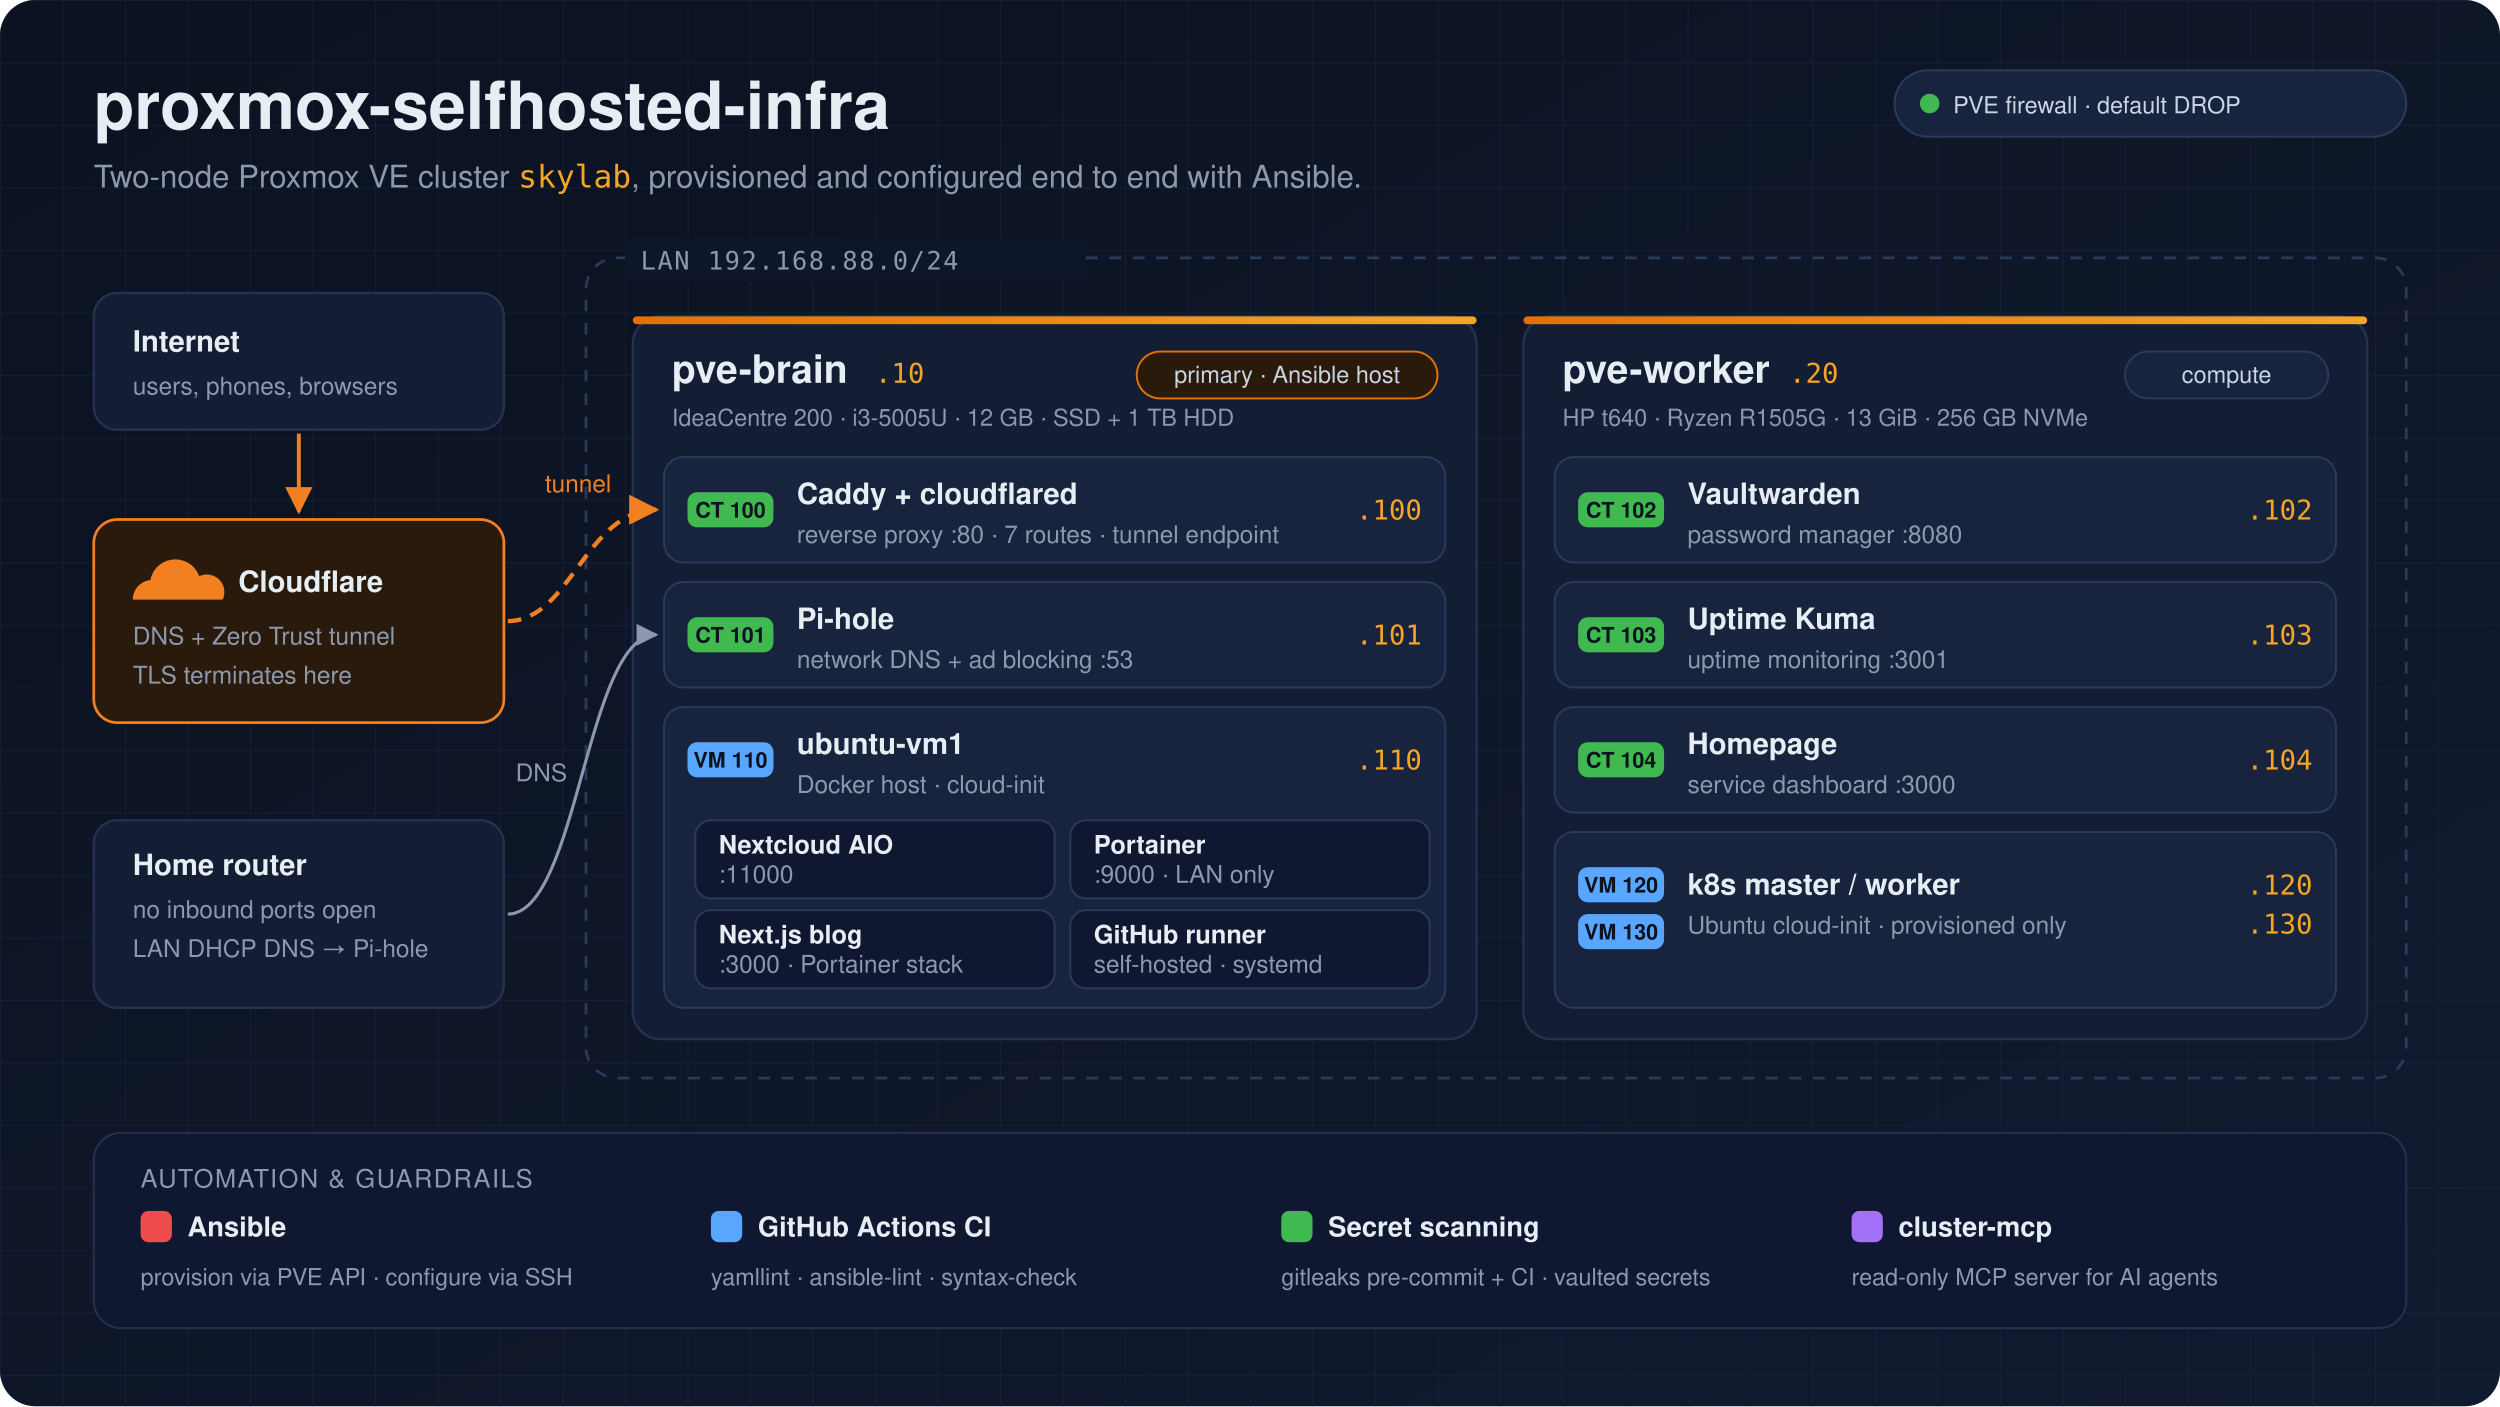
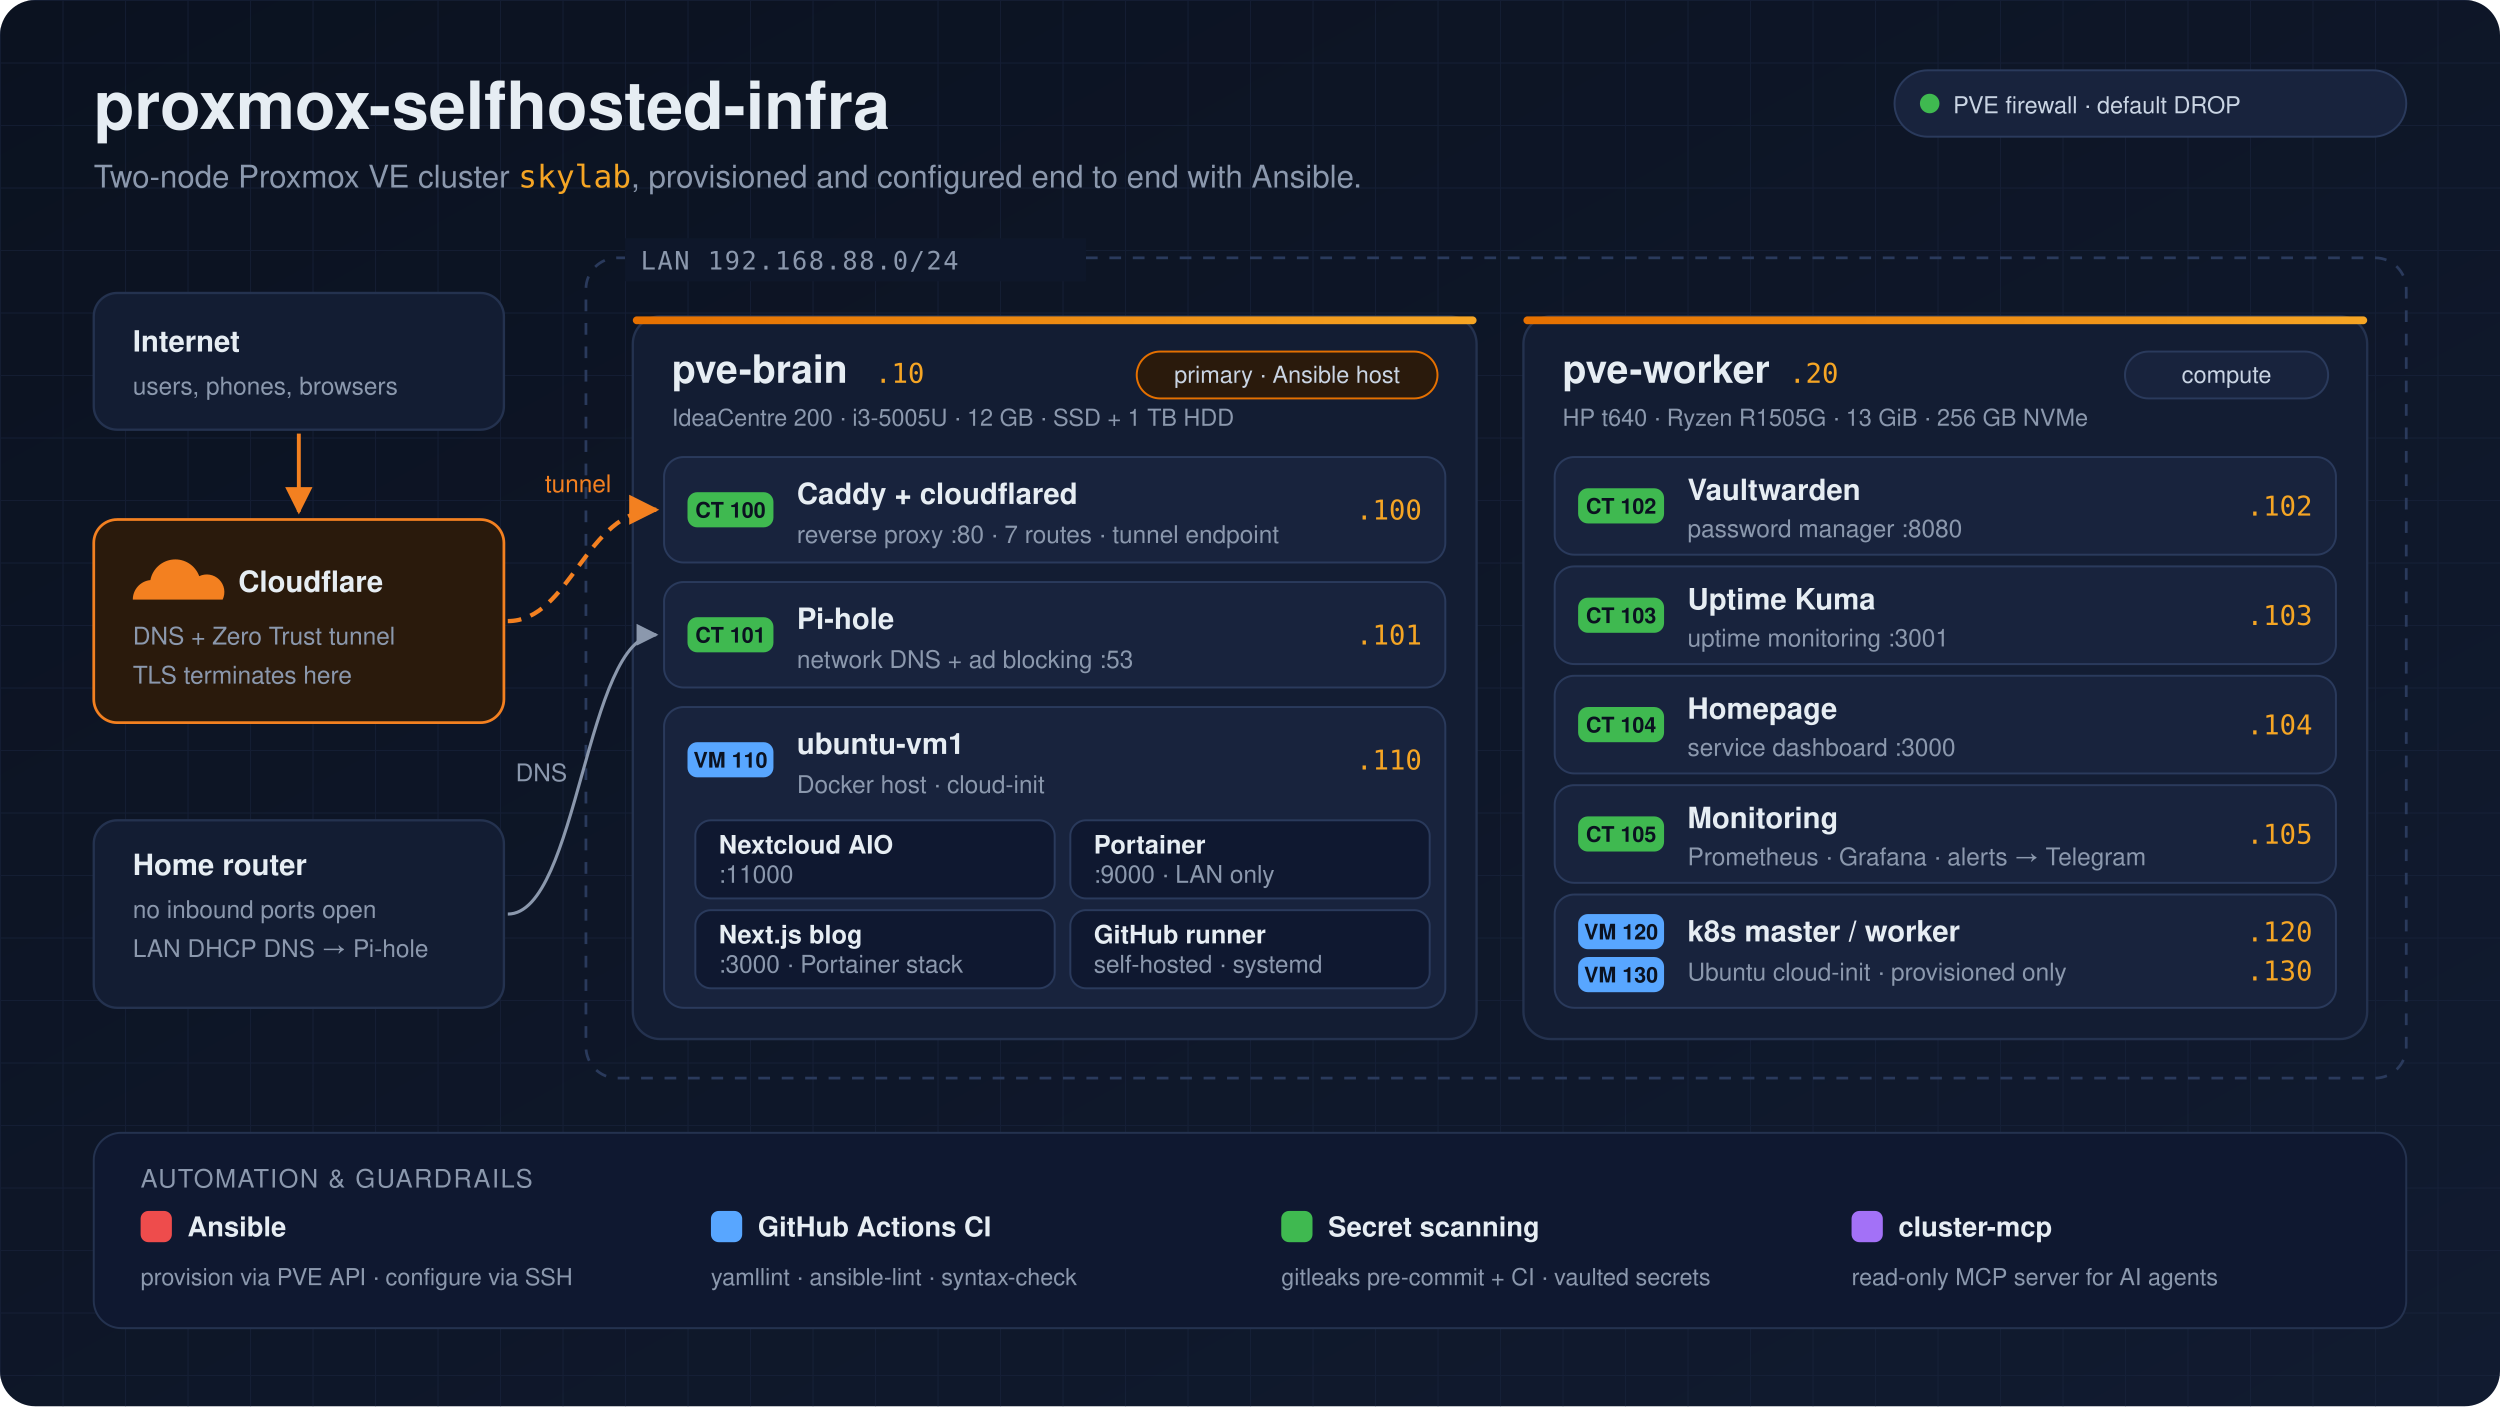
<svg xmlns="http://www.w3.org/2000/svg" width="1280" height="720" viewBox="0 0 1280 720" role="img" aria-labelledby="t d">
  <defs>
    <linearGradient id="bg" x1="0" y1="0" x2="1" y2="1">
      <stop offset="0" stop-color="#0b1220" />
      <stop offset="1" stop-color="#111b30" />
    </linearGradient>
    <linearGradient id="pve" x1="0" y1="0" x2="1" y2="0">
      <stop offset="0" stop-color="#e57000" />
      <stop offset="1" stop-color="#f5a524" />
    </linearGradient>
    <pattern id="grid" width="32" height="32" patternUnits="userSpaceOnUse">
      <path d="M32 0H0V32" fill="none" stroke="#1a2540" stroke-width="1" />
    </pattern>
    <marker id="arr" viewBox="0 0 10 10" refX="9" refY="5" markerWidth="7" markerHeight="7" orient="auto-start-reverse">
      <path d="M0 0L10 5L0 10z" fill="#f38020" />
    </marker>
    <marker id="arrg" viewBox="0 0 10 10" refX="9" refY="5" markerWidth="7" markerHeight="7" orient="auto-start-reverse">
      <path d="M0 0L10 5L0 10z" fill="#8b98ad" />
    </marker>
    <style>
      text{font-family:-apple-system,"Segoe UI",Helvetica,Arial,sans-serif;fill:#e6edf3}
      .mono{font-family:ui-monospace,SFMono-Regular,Menlo,Consolas,monospace}
      .h1{font-size:34px;font-weight:700}
      .sub{font-size:16px;fill:#8b98ad}
      .lbl{font-size:13px;fill:#8b98ad;letter-spacing:.06em}
      .node{font-size:20px;font-weight:700}
      .nip{font-size:14px;fill:#f5a524}
      .hw{font-size:12px;fill:#8b98ad}
      .svc{font-size:15px;font-weight:600}
      .id{font-size:11px;font-weight:700;fill:#0b1220}
      .port{font-size:12.5px;fill:#8b98ad}
      .chip{font-size:12px;fill:#c9d4e3}
      .card{fill:#131d33;stroke:#24324f;stroke-width:1.2}
      .row{fill:#18233d;stroke:#2a3a5c;stroke-width:1}
      .ct{fill:#3fb950}
      .vm{fill:#58a6ff}
      .ft{font-size:14px;font-weight:600}
      .fd{font-size:12px;fill:#8b98ad}
    </style>
  </defs>
  <rect width="1280" height="720" rx="18" fill="url(#bg)" />
  <rect width="1280" height="720" rx="18" fill="url(#grid)" opacity=".55" />
  <text x="48" y="66" class="h1">proxmox-selfhosted-infra</text>
  <text x="48" y="96" class="sub">Two-node Proxmox VE cluster <tspan class="mono" fill="#f5a524">skylab</tspan>, provisioned and configured end to end with Ansible.</text>
  <g transform="translate(1232 58)">
    <rect x="-262" y="-22" width="262" height="34" rx="17" fill="#18233d" stroke="#2a3a5c" />
    <circle cx="-244" cy="-5" r="5" fill="#3fb950" />
    <text x="-232" y="0" class="chip">PVE firewall · default DROP</text>
  </g>
  <g>
    <rect x="48" y="150" width="210" height="70" rx="12" class="card" />
    <text x="68" y="180" class="svc">Internet</text>
    <text x="68" y="202" class="port">users, phones, browsers</text>
    <path d="M153 222V262" stroke="#f38020" stroke-width="2" marker-end="url(#arr)" />
    <rect x="48" y="266" width="210" height="104" rx="12" fill="#2a1a0c" stroke="#f38020" stroke-width="1.4" />
    <g transform="translate(68 287)" fill="#f38020">
      <path d="M0 20a10 10 0 0 1 9-10a13 13 0 0 1 25-2a9 9 0 0 1 12 12z" />
    </g>
    <text x="122" y="303" class="svc">Cloudflare</text>
    <text x="68" y="330" class="port">DNS + Zero Trust tunnel</text>
    <text x="68" y="350" class="port">TLS terminates here</text>
    <rect x="48" y="420" width="210" height="96" rx="12" class="card" />
    <text x="68" y="448" class="svc">Home router</text>
    <text x="68" y="470" class="port">no inbound ports open</text>
    <text x="68" y="490" class="port">LAN DHCP DNS → Pi-hole</text>
  </g>
  <rect x="300" y="132" width="932" height="420" rx="16" fill="none" stroke="#2a3a5c" stroke-width="1.4" stroke-dasharray="6 6" />
  <rect x="320" y="122" width="236" height="22" fill="#0e172a" />
  <text x="328" y="138" class="lbl mono">LAN 192.168.88.0/24</text>
  <g>
    <rect x="324" y="162" width="432" height="370" rx="14" class="card" />
    <rect x="324" y="162" width="432" height="4" rx="2" fill="url(#pve)" />
    <text x="344" y="196" class="node">pve-brain</text>
    <text x="448" y="196" class="nip mono">.10</text>
    <rect x="582" y="180" width="154" height="24" rx="12" fill="#2a1a0c" stroke="#e57000" />
    <text x="659" y="196" class="chip" text-anchor="middle">primary · Ansible host</text>
    <text x="344" y="218" class="hw">IdeaCentre 200 · i3-5005U · 12 GB · SSD + 1 TB HDD</text>
    <rect x="340" y="234" width="400" height="54" rx="10" class="row" />
    <rect x="352" y="252" width="44" height="18" rx="5" class="ct" />
    <text x="374" y="265" class="id" text-anchor="middle">CT 100</text>
    <text x="408" y="258" class="svc">Caddy + cloudflared</text>
    <text x="408" y="278" class="port">reverse proxy :80 · 7 routes · tunnel endpoint</text>
    <text x="728" y="266" class="nip mono" text-anchor="end">.100</text>
    <rect x="340" y="298" width="400" height="54" rx="10" class="row" />
    <rect x="352" y="316" width="44" height="18" rx="5" class="ct" />
    <text x="374" y="329" class="id" text-anchor="middle">CT 101</text>
    <text x="408" y="322" class="svc">Pi-hole</text>
    <text x="408" y="342" class="port">network DNS + ad blocking :53</text>
    <text x="728" y="330" class="nip mono" text-anchor="end">.101</text>
    <rect x="340" y="362" width="400" height="154" rx="10" class="row" />
    <rect x="352" y="380" width="44" height="18" rx="5" class="vm" />
    <text x="374" y="393" class="id" text-anchor="middle">VM 110</text>
    <text x="408" y="386" class="svc">ubuntu-vm1</text>
    <text x="408" y="406" class="port">Docker host · cloud-init</text>
    <text x="728" y="394" class="nip mono" text-anchor="end">.110</text>
    <g class="chip">
      <rect x="356" y="420" width="184" height="40" rx="8" fill="#0f1830" stroke="#2a3a5c" />
      <text x="368" y="437" class="svc" style="font-size:13px">Nextcloud AIO</text>
      <text x="368" y="452" class="port">:11000</text>
      <rect x="548" y="420" width="184" height="40" rx="8" fill="#0f1830" stroke="#2a3a5c" />
      <text x="560" y="437" class="svc" style="font-size:13px">Portainer</text>
      <text x="560" y="452" class="port">:9000 · LAN only</text>
      <rect x="356" y="466" width="184" height="40" rx="8" fill="#0f1830" stroke="#2a3a5c" />
      <text x="368" y="483" class="svc" style="font-size:13px">Next.js blog</text>
      <text x="368" y="498" class="port">:3000 · Portainer stack</text>
      <rect x="548" y="466" width="184" height="40" rx="8" fill="#0f1830" stroke="#2a3a5c" />
      <text x="560" y="483" class="svc" style="font-size:13px">GitHub runner</text>
      <text x="560" y="498" class="port">self-hosted · systemd</text>
    </g>
  </g>
  <g>
    <rect x="780" y="162" width="432" height="370" rx="14" class="card" />
    <rect x="780" y="162" width="432" height="4" rx="2" fill="url(#pve)" />
    <text x="800" y="196" class="node">pve-worker</text>
    <text x="916" y="196" class="nip mono">.20</text>
    <rect x="1088" y="180" width="104" height="24" rx="12" fill="#18233d" stroke="#2a3a5c" />
    <text x="1140" y="196" class="chip" text-anchor="middle">compute</text>
    <text x="800" y="218" class="hw">HP t640 · Ryzen R1505G · 13 GiB · 256 GB NVMe</text>
-     <rect x="796" y="234" width="400" height="54" rx="10" class="row" />
-     <rect x="808" y="252" width="44" height="18" rx="5" class="ct" />
-     <text x="830" y="265" class="id" text-anchor="middle">CT 102</text>
-     <text x="864" y="258" class="svc">Vaultwarden</text>
-     <text x="864" y="278" class="port">password manager :8080</text>
-     <text x="1184" y="266" class="nip mono" text-anchor="end">.102</text>
-     <rect x="796" y="298" width="400" height="54" rx="10" class="row" />
-     <rect x="808" y="316" width="44" height="18" rx="5" class="ct" />
-     <text x="830" y="329" class="id" text-anchor="middle">CT 103</text>
-     <text x="864" y="322" class="svc">Uptime Kuma</text>
-     <text x="864" y="342" class="port">uptime monitoring :3001</text>
-     <text x="1184" y="330" class="nip mono" text-anchor="end">.103</text>
-     <rect x="796" y="362" width="400" height="54" rx="10" class="row" />
-     <rect x="808" y="380" width="44" height="18" rx="5" class="ct" />
-     <text x="830" y="393" class="id" text-anchor="middle">CT 104</text>
-     <text x="864" y="386" class="svc">Homepage</text>
-     <text x="864" y="406" class="port">service dashboard :3000</text>
-     <text x="1184" y="394" class="nip mono" text-anchor="end">.104</text>
-     <rect x="796" y="426" width="400" height="90" rx="10" class="row" />
-     <rect x="808" y="444" width="44" height="18" rx="5" class="vm" />
-     <text x="830" y="457" class="id" text-anchor="middle">VM 120</text>
+     <rect x="796" y="234" width="400" height="50" rx="10" class="row" />
+     <rect x="808" y="250" width="44" height="18" rx="5" class="ct" />
+     <text x="830" y="263" class="id" text-anchor="middle">CT 102</text>
+     <text x="864" y="256" class="svc">Vaultwarden</text>
+     <text x="864" y="275" class="port">password manager :8080</text>
+     <text x="1184" y="264" class="nip mono" text-anchor="end">.102</text>
+     <rect x="796" y="290" width="400" height="50" rx="10" class="row" />
+     <rect x="808" y="306" width="44" height="18" rx="5" class="ct" />
+     <text x="830" y="319" class="id" text-anchor="middle">CT 103</text>
+     <text x="864" y="312" class="svc">Uptime Kuma</text>
+     <text x="864" y="331" class="port">uptime monitoring :3001</text>
+     <text x="1184" y="320" class="nip mono" text-anchor="end">.103</text>
+     <rect x="796" y="346" width="400" height="50" rx="10" class="row" />
+     <rect x="808" y="362" width="44" height="18" rx="5" class="ct" />
+     <text x="830" y="375" class="id" text-anchor="middle">CT 104</text>
+     <text x="864" y="368" class="svc">Homepage</text>
+     <text x="864" y="387" class="port">service dashboard :3000</text>
+     <text x="1184" y="376" class="nip mono" text-anchor="end">.104</text>
+     <rect x="796" y="402" width="400" height="50" rx="10" class="row" />
+     <rect x="808" y="418" width="44" height="18" rx="5" class="ct" />
+     <text x="830" y="431" class="id" text-anchor="middle">CT 105</text>
+     <text x="864" y="424" class="svc">Monitoring</text>
+     <text x="864" y="443" class="port">Prometheus · Grafana · alerts → Telegram</text>
+     <text x="1184" y="432" class="nip mono" text-anchor="end">.105</text>
+     <rect x="796" y="458" width="400" height="58" rx="10" class="row" />
    <rect x="808" y="468" width="44" height="18" rx="5" class="vm" />
-     <text x="830" y="481" class="id" text-anchor="middle">VM 130</text>
-     <text x="864" y="458" class="svc">k8s master / worker</text>
-     <text x="864" y="478" class="port">Ubuntu cloud-init · provisioned only</text>
-     <text x="1184" y="458" class="nip mono" text-anchor="end">.120</text>
-     <text x="1184" y="478" class="nip mono" text-anchor="end">.130</text>
+     <text x="830" y="481" class="id" text-anchor="middle">VM 120</text>
+     <rect x="808" y="490" width="44" height="18" rx="5" class="vm" />
+     <text x="830" y="503" class="id" text-anchor="middle">VM 130</text>
+     <text x="864" y="482" class="svc">k8s master / worker</text>
+     <text x="864" y="502" class="port">Ubuntu cloud-init · provisioned only</text>
+     <text x="1184" y="482" class="nip mono" text-anchor="end">.120</text>
+     <text x="1184" y="502" class="nip mono" text-anchor="end">.130</text>
  </g>
  <path d="M260 318C292 318 300 261 336 261" fill="none" stroke="#f38020" stroke-width="2.2" stroke-dasharray="7 5" marker-end="url(#arr)" />
  <text x="279" y="252" class="port" style="fill:#f38020">tunnel</text>
  <path d="M260 468C296 468 300 325 336 325" fill="none" stroke="#8b98ad" stroke-width="1.6" marker-end="url(#arrg)" />
  <text x="264" y="400" class="port">DNS</text>
  <g>
    <rect x="48" y="580" width="1184" height="100" rx="14" fill="#0f1830" stroke="#24324f" />
    <text x="72" y="608" class="lbl">AUTOMATION &amp; GUARDRAILS</text>
    <rect x="72" y="620" width="16" height="16" rx="4" fill="#ee4c4c" />
    <text x="96" y="633" class="ft">Ansible</text>
    <text x="72" y="658" class="fd">provision via PVE API · configure via SSH</text>
    <rect x="364" y="620" width="16" height="16" rx="4" fill="#58a6ff" />
    <text x="388" y="633" class="ft">GitHub Actions CI</text>
    <text x="364" y="658" class="fd">yamllint · ansible-lint · syntax-check</text>
    <rect x="656" y="620" width="16" height="16" rx="4" fill="#3fb950" />
    <text x="680" y="633" class="ft">Secret scanning</text>
    <text x="656" y="658" class="fd">gitleaks pre-commit + CI · vaulted secrets</text>
    <rect x="948" y="620" width="16" height="16" rx="4" fill="#a371f7" />
    <text x="972" y="633" class="ft">cluster-mcp</text>
    <text x="948" y="658" class="fd">read-only MCP server for AI agents</text>
  </g>
</svg>
